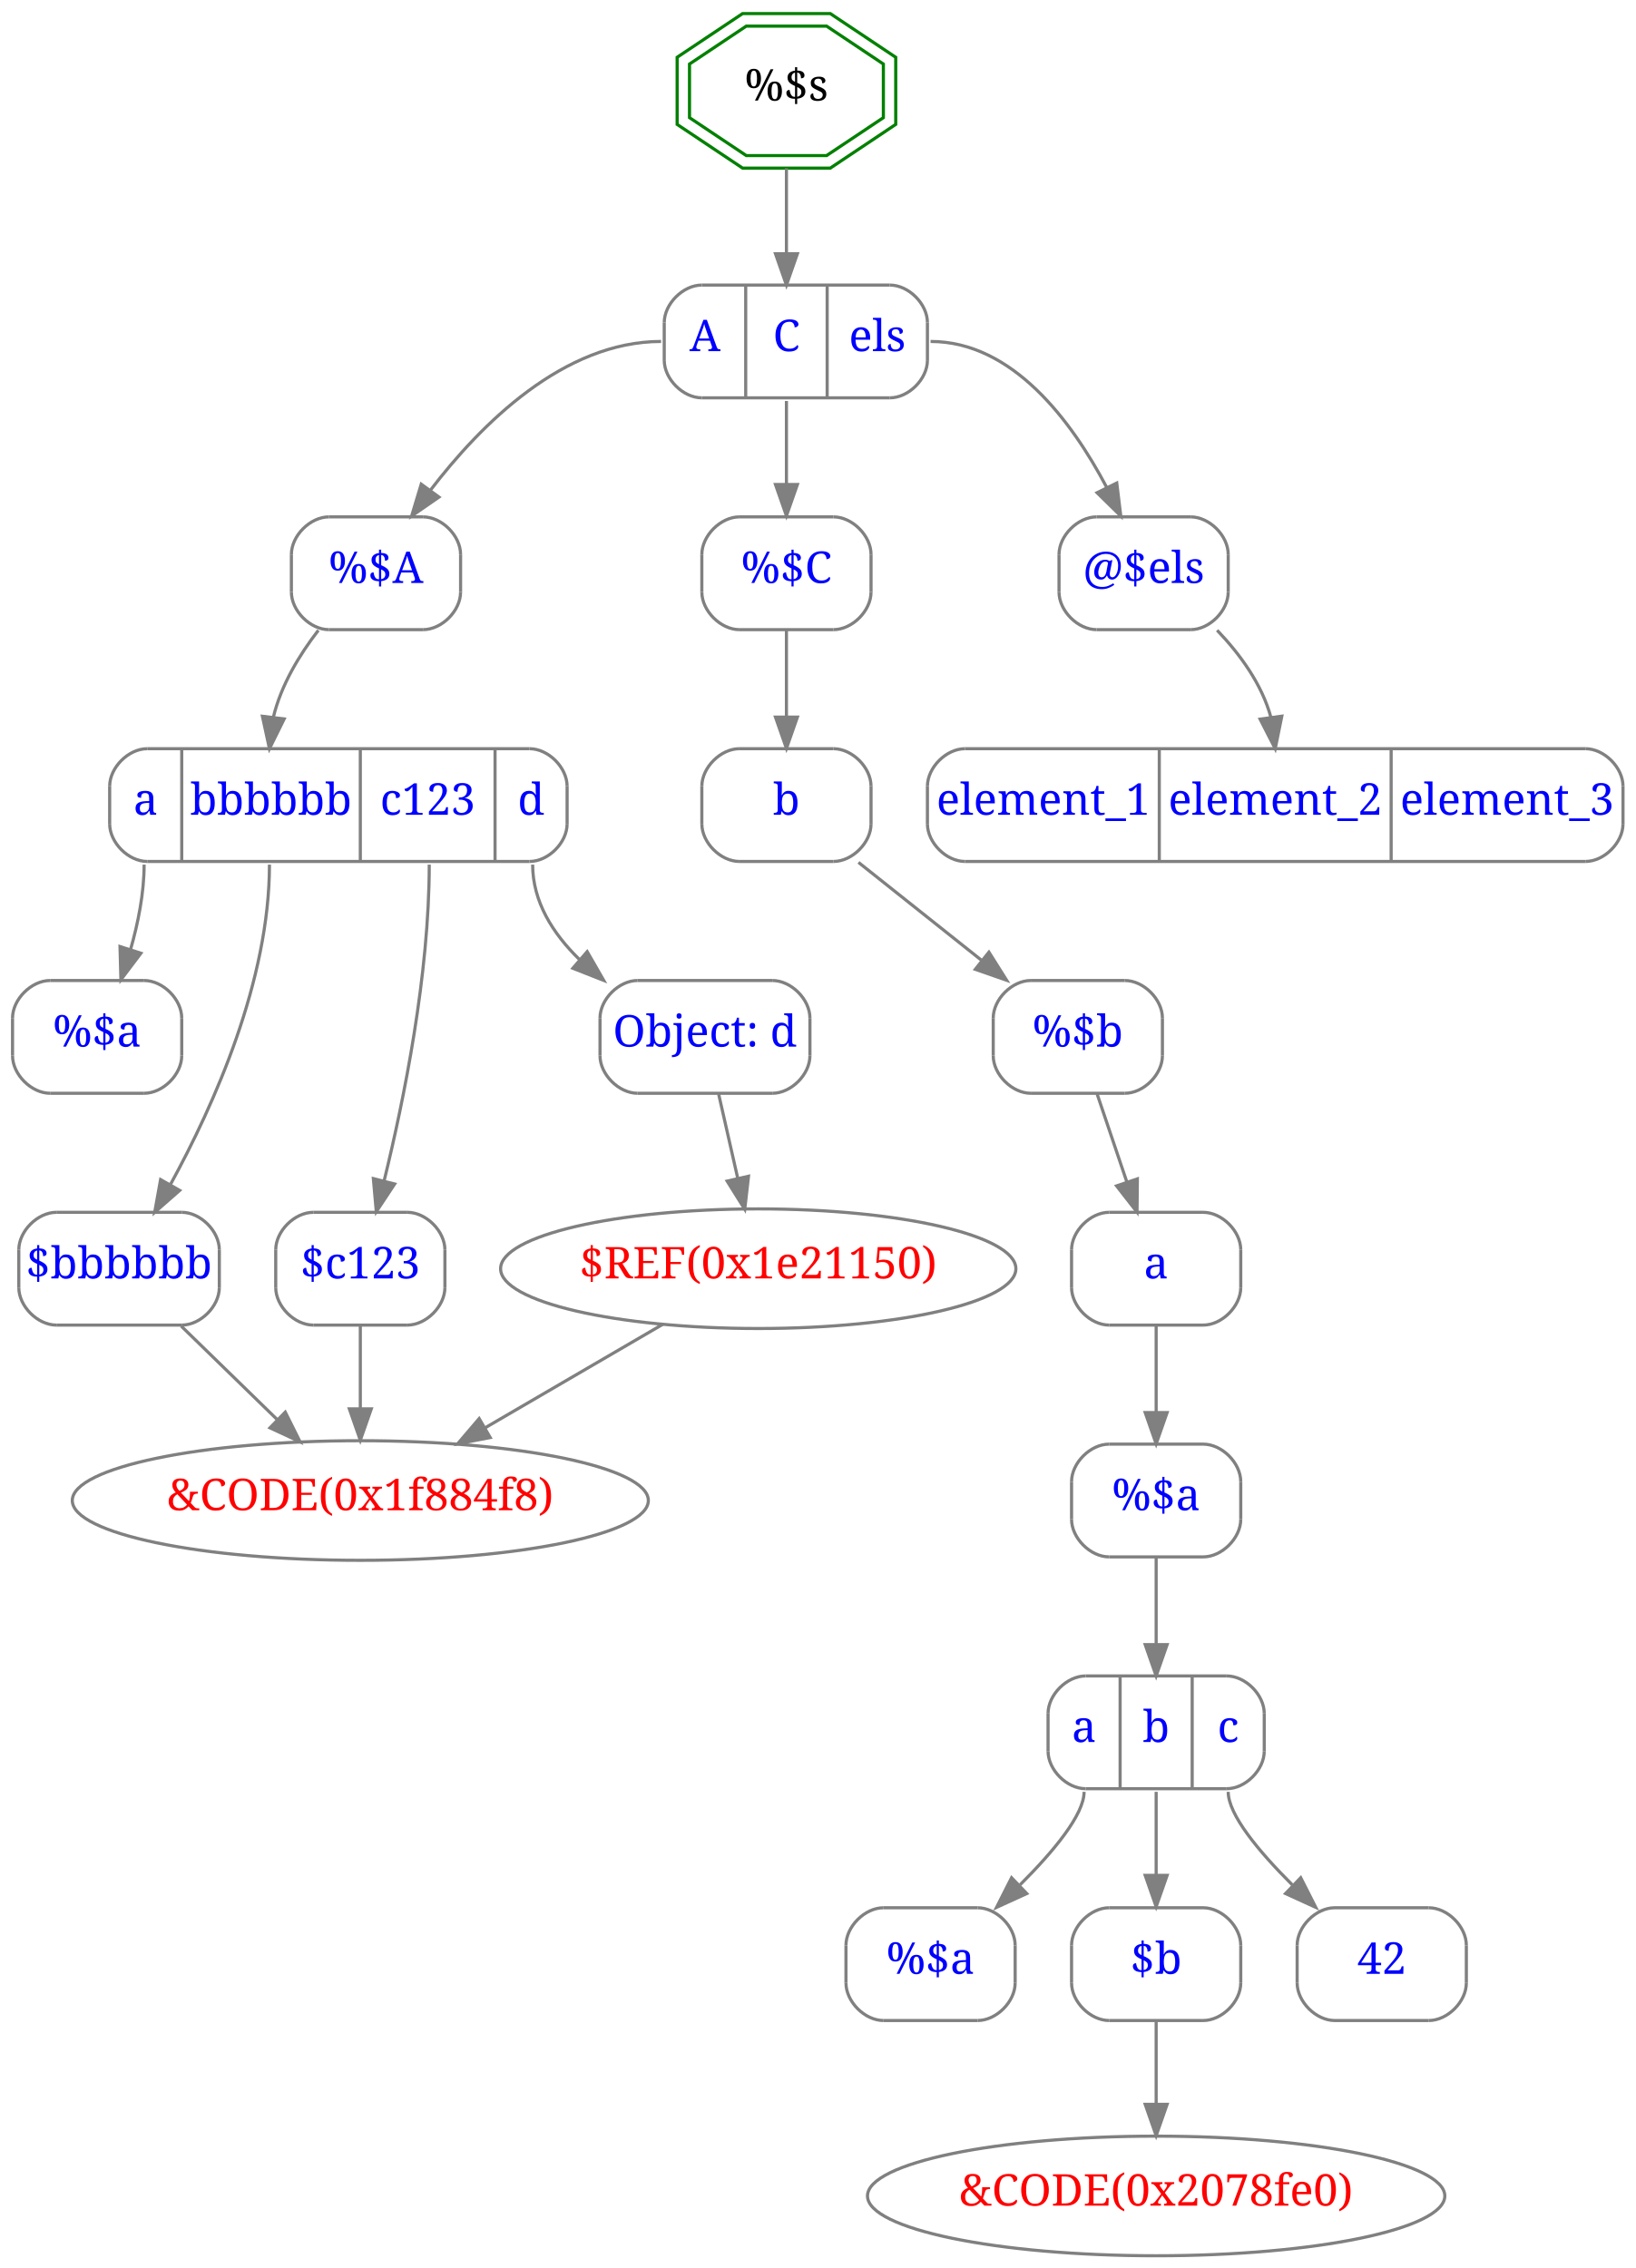
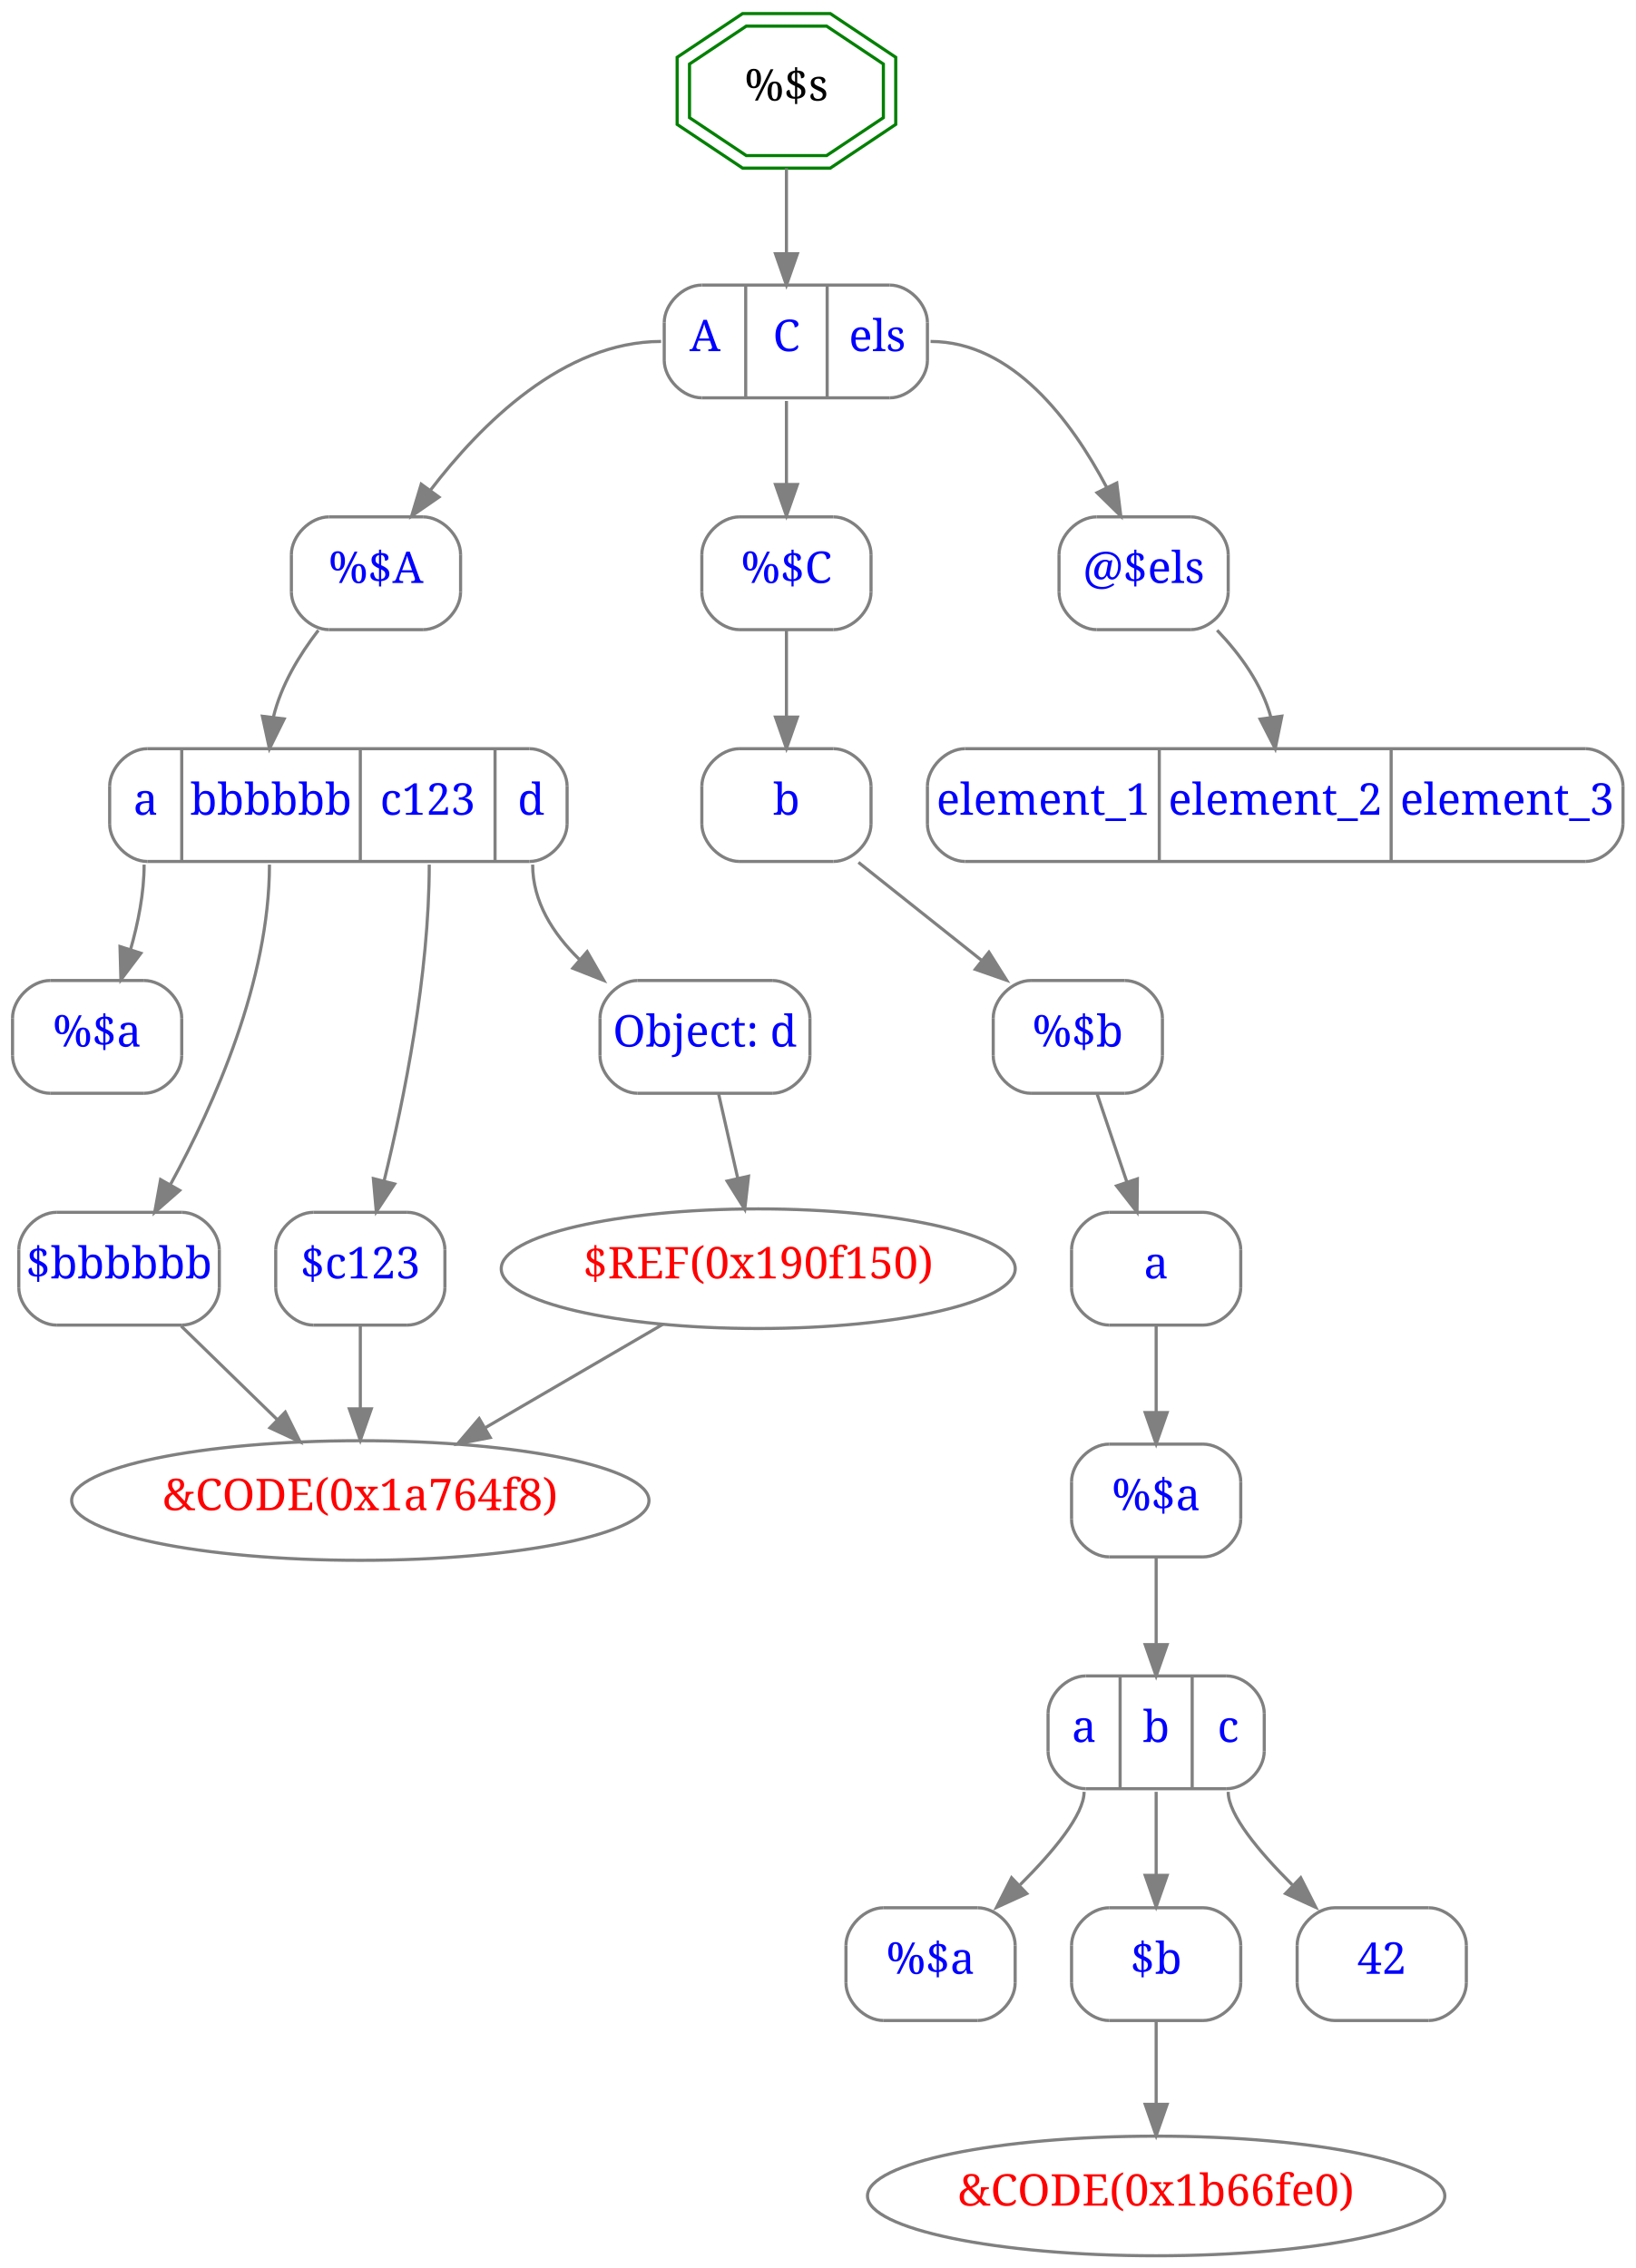
<svg xmlns="http://www.w3.org/2000/svg" width="522pt" height="724pt" viewBox="0.00 0.00 522.00 724.00">
  <g id="graph1" class="graph" transform="scale(1 1) rotate(0) translate(4 720)">
    <polygon fill="white" stroke="white" points="-4,5 -4,-720 519,-720 519,5 -4,5" />
    <g id="node1" class="node">
      <polygon fill="none" stroke="green" points="277.938,-682.44 277.938,-699.56 259.815,-711.665 234.185,-711.665 216.062,-699.56 216.062,-682.44 234.185,-670.335 259.815,-670.335 277.938,-682.44" />
      <polygon fill="none" stroke="green" points="281.882,-680.285 281.882,-701.715 260.997,-715.665 233.003,-715.665 212.118,-701.715 212.118,-680.285 233.003,-666.335 260.997,-666.335 281.882,-680.285" />
      <text text-anchor="middle" x="247" y="-687.9" font-family="Times Roman,serif" font-size="14.00">%$s</text>
    </g>
    <g id="node2" class="node">
      <polyline fill="none" stroke="grey" points="220,-593 280,-593 " />
      <path fill="none" stroke="grey" d="M280,-593C286,-593 292,-599 292,-605" />
      <polyline fill="none" stroke="grey" points="292,-605 292,-617 " />
      <path fill="none" stroke="grey" d="M292,-617C292,-623 286,-629 280,-629" />
      <polyline fill="none" stroke="grey" points="280,-629 220,-629 " />
      <path fill="none" stroke="grey" d="M220,-629C214,-629 208,-623 208,-617" />
      <polyline fill="none" stroke="grey" points="208,-617 208,-605 " />
      <path fill="none" stroke="grey" d="M208,-605C208,-599 214,-593 220,-593" />
      <text text-anchor="middle" x="221" y="-607.9" font-family="Times Roman,serif" font-size="14.00" fill="blue">A</text>
      <polyline fill="none" stroke="grey" points="234,-593 234,-629 " />
      <text text-anchor="middle" x="247" y="-607.9" font-family="Times Roman,serif" font-size="14.00" fill="blue">C</text>
      <polyline fill="none" stroke="grey" points="260,-593 260,-629 " />
      <text text-anchor="middle" x="276" y="-607.9" font-family="Times Roman,serif" font-size="14.00" fill="blue">els</text>
    </g>
    <g id="edge2" class="edge">
      <path fill="none" stroke="grey" d="M247,-666.261C247,-658.012 247,-648.558 247,-639.298" />
      <polygon fill="grey" stroke="grey" points="250.5,-639 247,-629 243.5,-639 250.5,-639" />
    </g>
    <g id="node4" class="node">
      <polyline fill="none" stroke="grey" points="101,-519 131,-519 " />
      <path fill="none" stroke="grey" d="M131,-519C137,-519 143,-525 143,-531" />
      <polyline fill="none" stroke="grey" points="143,-531 143,-543 " />
      <path fill="none" stroke="grey" d="M143,-543C143,-549 137,-555 131,-555" />
      <polyline fill="none" stroke="grey" points="131,-555 101,-555 " />
      <path fill="none" stroke="grey" d="M101,-555C95,-555 89,-549 89,-543" />
      <polyline fill="none" stroke="grey" points="89,-543 89,-531 " />
      <path fill="none" stroke="grey" d="M89,-531C89,-525 95,-519 101,-519" />
      <text text-anchor="middle" x="116" y="-533.9" font-family="Times Roman,serif" font-size="14.00" fill="blue">%$A</text>
    </g>
    <g id="edge4" class="edge">
      <path fill="none" stroke="grey" d="M207,-611C175.9,-611 149.52,-584.662 133.296,-563.412" />
      <polygon fill="grey" stroke="grey" points="136.1,-561.317 127.385,-555.292 130.441,-565.437 136.1,-561.317" />
    </g>
    <g id="node22" class="node">
      <polyline fill="none" stroke="grey" points="232,-519 262,-519 " />
      <path fill="none" stroke="grey" d="M262,-519C268,-519 274,-525 274,-531" />
      <polyline fill="none" stroke="grey" points="274,-531 274,-543 " />
      <path fill="none" stroke="grey" d="M274,-543C274,-549 268,-555 262,-555" />
      <polyline fill="none" stroke="grey" points="262,-555 232,-555 " />
      <path fill="none" stroke="grey" d="M232,-555C226,-555 220,-549 220,-543" />
      <polyline fill="none" stroke="grey" points="220,-543 220,-531 " />
      <path fill="none" stroke="grey" d="M220,-531C220,-525 226,-519 232,-519" />
      <text text-anchor="middle" x="247" y="-533.9" font-family="Times Roman,serif" font-size="14.00" fill="blue">%$C</text>
    </g>
    <g id="edge24" class="edge">
      <path fill="none" stroke="grey" d="M247,-592C247,-583.406 247,-574.057 247,-565.546" />
      <polygon fill="grey" stroke="grey" points="250.5,-565.333 247,-555.333 243.5,-565.333 250.5,-565.333" />
    </g>
    <g id="node42" class="node">
      <polyline fill="none" stroke="grey" points="346,-519 376,-519 " />
      <path fill="none" stroke="grey" d="M376,-519C382,-519 388,-525 388,-531" />
      <polyline fill="none" stroke="grey" points="388,-531 388,-543 " />
      <path fill="none" stroke="grey" d="M388,-543C388,-549 382,-555 376,-555" />
      <polyline fill="none" stroke="grey" points="376,-555 346,-555 " />
      <path fill="none" stroke="grey" d="M346,-555C340,-555 334,-549 334,-543" />
      <polyline fill="none" stroke="grey" points="334,-543 334,-531 " />
      <path fill="none" stroke="grey" d="M334,-531C334,-525 340,-519 346,-519" />
      <text text-anchor="middle" x="361" y="-533.9" font-family="Times Roman,serif" font-size="14.00" fill="blue">@$els</text>
    </g>
    <g id="edge44" class="edge">
      <path fill="none" stroke="grey" d="M293,-611C319.176,-611 338.025,-585.586 349.146,-564.545" />
      <polygon fill="grey" stroke="grey" points="352.425,-565.809 353.71,-555.292 346.147,-562.712 352.425,-565.809" />
    </g>
    <g id="node6" class="node">
      <polyline fill="none" stroke="grey" points="43,-445 165,-445 " />
      <path fill="none" stroke="grey" d="M165,-445C171,-445 177,-451 177,-457" />
      <polyline fill="none" stroke="grey" points="177,-457 177,-469 " />
      <path fill="none" stroke="grey" d="M177,-469C177,-475 171,-481 165,-481" />
      <polyline fill="none" stroke="grey" points="165,-481 43,-481 " />
      <path fill="none" stroke="grey" d="M43,-481C37,-481 31,-475 31,-469" />
      <polyline fill="none" stroke="grey" points="31,-469 31,-457 " />
      <path fill="none" stroke="grey" d="M31,-457C31,-451 37,-445 43,-445" />
      <text text-anchor="middle" x="42.5" y="-459.9" font-family="Times Roman,serif" font-size="14.00" fill="blue">a</text>
      <polyline fill="none" stroke="grey" points="54,-445 54,-481 " />
      <text text-anchor="middle" x="82.5" y="-459.9" font-family="Times Roman,serif" font-size="14.00" fill="blue">bbbbbb</text>
      <polyline fill="none" stroke="grey" points="111,-445 111,-481 " />
      <text text-anchor="middle" x="132.5" y="-459.9" font-family="Times Roman,serif" font-size="14.00" fill="blue">c123</text>
      <polyline fill="none" stroke="grey" points="154,-445 154,-481 " />
      <text text-anchor="middle" x="165.5" y="-459.9" font-family="Times Roman,serif" font-size="14.00" fill="blue">d</text>
    </g>
    <g id="edge6" class="edge">
      <path fill="none" stroke="grey" d="M97.607,-518.796C91.536,-510.947 85.704,-501.296 83.235,-491.013" />
      <polygon fill="grey" stroke="grey" points="86.698,-490.497 82,-481 79.75,-491.353 86.698,-490.497" />
    </g>
    <g id="node8" class="node">
      <polyline fill="none" stroke="grey" points="12,-371 42,-371 " />
      <path fill="none" stroke="grey" d="M42,-371C48,-371 54,-377 54,-383" />
      <polyline fill="none" stroke="grey" points="54,-383 54,-395 " />
      <path fill="none" stroke="grey" d="M54,-395C54,-401 48,-407 42,-407" />
      <polyline fill="none" stroke="grey" points="42,-407 12,-407 " />
      <path fill="none" stroke="grey" d="M12,-407C6,-407 0,-401 0,-395" />
      <polyline fill="none" stroke="grey" points="0,-395 0,-383 " />
      <path fill="none" stroke="grey" d="M0,-383C0,-377 6,-371 12,-371" />
      <text text-anchor="middle" x="27" y="-385.9" font-family="Times Roman,serif" font-size="14.00" fill="blue">%$a</text>
    </g>
    <g id="edge8" class="edge">
      <path fill="none" stroke="grey" d="M42,-444C42,-434.966 40.093,-425.381 37.639,-416.788" />
      <polygon fill="grey" stroke="grey" points="40.968,-415.706 34.588,-407.247 34.3,-417.838 40.968,-415.706" />
    </g>
    <g id="node10" class="node">
      <polyline fill="none" stroke="grey" points="14,-297 54,-297 " />
      <path fill="none" stroke="grey" d="M54,-297C60,-297 66,-303 66,-309" />
      <polyline fill="none" stroke="grey" points="66,-309 66,-321 " />
      <path fill="none" stroke="grey" d="M66,-321C66,-327 60,-333 54,-333" />
      <polyline fill="none" stroke="grey" points="54,-333 14,-333 " />
      <path fill="none" stroke="grey" d="M14,-333C8,-333 2,-327 2,-321" />
      <polyline fill="none" stroke="grey" points="2,-321 2,-309 " />
      <path fill="none" stroke="grey" d="M2,-309C2,-303 8,-297 14,-297" />
      <text text-anchor="middle" x="34" y="-311.9" font-family="Times Roman,serif" font-size="14.00" fill="blue">$bbbbbb</text>
    </g>
    <g id="edge10" class="edge">
      <path fill="none" stroke="grey" d="M82,-444C82,-406.919 64.364,-367.394 50.472,-342.012" />
      <polygon fill="grey" stroke="grey" points="53.348,-339.989 45.375,-333.012 47.257,-343.438 53.348,-339.989" />
    </g>
    <g id="node14" class="node">
      <polyline fill="none" stroke="grey" points="96,-297 126,-297 " />
      <path fill="none" stroke="grey" d="M126,-297C132,-297 138,-303 138,-309" />
      <polyline fill="none" stroke="grey" points="138,-309 138,-321 " />
      <path fill="none" stroke="grey" d="M138,-321C138,-327 132,-333 126,-333" />
      <polyline fill="none" stroke="grey" points="126,-333 96,-333 " />
      <path fill="none" stroke="grey" d="M96,-333C90,-333 84,-327 84,-321" />
      <polyline fill="none" stroke="grey" points="84,-321 84,-309 " />
      <path fill="none" stroke="grey" d="M84,-309C84,-303 90,-297 96,-297" />
      <text text-anchor="middle" x="111" y="-311.9" font-family="Times Roman,serif" font-size="14.00" fill="blue">$c123</text>
    </g>
    <g id="edge14" class="edge">
      <path fill="none" stroke="grey" d="M133,-444C133,-408.856 124.967,-369.084 118.61,-343.108" />
      <polygon fill="grey" stroke="grey" points="121.95,-342.04 116.103,-333.205 115.164,-343.758 121.95,-342.04" />
    </g>
    <g id="node17" class="node">
      <polyline fill="none" stroke="grey" points="199.5,-371 242.5,-371 " />
      <path fill="none" stroke="grey" d="M242.5,-371C248.5,-371 254.5,-377 254.5,-383" />
      <polyline fill="none" stroke="grey" points="254.5,-383 254.5,-395 " />
      <path fill="none" stroke="grey" d="M254.5,-395C254.5,-401 248.5,-407 242.5,-407" />
      <polyline fill="none" stroke="grey" points="242.5,-407 199.5,-407 " />
      <path fill="none" stroke="grey" d="M199.5,-407C193.5,-407 187.5,-401 187.5,-395" />
      <polyline fill="none" stroke="grey" points="187.5,-395 187.5,-383 " />
      <path fill="none" stroke="grey" d="M187.5,-383C187.5,-377 193.5,-371 199.5,-371" />
      <text text-anchor="middle" x="221" y="-385.9" font-family="Times Roman,serif" font-size="14.00" fill="blue">Object: d</text>
    </g>
    <g id="edge18" class="edge">
      <path fill="none" stroke="grey" d="M166,-444C166,-432.198 172.41,-422.044 180.854,-413.788" />
      <polygon fill="grey" stroke="grey" points="183.404,-416.211 188.688,-407.028 178.831,-410.911 183.404,-416.211" />
    </g>
    <g id="node12" class="node">
-       <ellipse fill="none" stroke="grey" cx="111" cy="-241" rx="91.924" ry="19.092" />
-       <text text-anchor="middle" x="111" y="-237.9" font-family="Times Roman,serif" font-size="14.00" fill="red">&amp;CODE(0x1f884f8)</text>
+       <ellipse fill="none" stroke="grey" cx="111" cy="-241" rx="92.13" ry="19.092" />
+       <text text-anchor="middle" x="111" y="-237.9" font-family="Times Roman,serif" font-size="14.00" fill="red">&amp;CODE(0x1a764f8)</text>
    </g>
    <g id="edge12" class="edge">
      <path fill="none" stroke="grey" d="M53.829,-296.686C63.133,-287.624 74.355,-276.693 84.384,-266.924" />
      <polygon fill="grey" stroke="grey" points="87.048,-269.215 91.77,-259.731 82.164,-264.201 87.048,-269.215" />
    </g>
    <g id="edge16" class="edge">
      <path fill="none" stroke="grey" d="M111,-296.686C111,-288.725 111,-279.321 111,-270.53" />
      <polygon fill="grey" stroke="grey" points="114.5,-270.249 111,-260.249 107.5,-270.249 114.5,-270.249" />
    </g>
    <g id="node19" class="node">
-       <ellipse fill="none" stroke="grey" cx="238" cy="-315" rx="82.23" ry="19.092" />
-       <text text-anchor="middle" x="238" y="-311.9" font-family="Times Roman,serif" font-size="14.00" fill="red">$REF(0x1e21150)</text>
+       <ellipse fill="none" stroke="grey" cx="238" cy="-315" rx="82.024" ry="19.092" />
+       <text text-anchor="middle" x="238" y="-311.9" font-family="Times Roman,serif" font-size="14.00" fill="red">$REF(0x190f150)</text>
    </g>
    <g id="edge20" class="edge">
      <path fill="none" stroke="grey" d="M225.378,-370.686C227.236,-362.487 229.442,-352.757 231.485,-343.743" />
      <polygon fill="grey" stroke="grey" points="234.899,-344.516 233.696,-333.989 228.072,-342.968 234.899,-344.516" />
    </g>
    <g id="edge22" class="edge">
      <path fill="none" stroke="grey" d="M207.58,-297.275C190.553,-287.354 169.124,-274.867 150.779,-264.178" />
      <polygon fill="grey" stroke="grey" points="152.456,-261.105 142.054,-259.094 148.932,-267.153 152.456,-261.105" />
    </g>
    <g id="node24" class="node">
      <polyline fill="none" stroke="grey" points="232,-445 262,-445 " />
      <path fill="none" stroke="grey" d="M262,-445C268,-445 274,-451 274,-457" />
      <polyline fill="none" stroke="grey" points="274,-457 274,-469 " />
      <path fill="none" stroke="grey" d="M274,-469C274,-475 268,-481 262,-481" />
      <polyline fill="none" stroke="grey" points="262,-481 232,-481 " />
      <path fill="none" stroke="grey" d="M232,-481C226,-481 220,-475 220,-469" />
      <polyline fill="none" stroke="grey" points="220,-469 220,-457 " />
      <path fill="none" stroke="grey" d="M220,-457C220,-451 226,-445 232,-445" />
      <text text-anchor="middle" x="247" y="-459.9" font-family="Times Roman,serif" font-size="14.00" fill="blue">b</text>
    </g>
    <g id="edge26" class="edge">
      <path fill="none" stroke="grey" d="M247,-518.708C247,-510.464 247,-500.538 247,-491.362" />
      <polygon fill="grey" stroke="grey" points="250.5,-491.082 247,-481.082 243.5,-491.082 250.5,-491.082" />
    </g>
    <g id="node26" class="node">
      <polyline fill="none" stroke="grey" points="325,-371 355,-371 " />
      <path fill="none" stroke="grey" d="M355,-371C361,-371 367,-377 367,-383" />
      <polyline fill="none" stroke="grey" points="367,-383 367,-395 " />
      <path fill="none" stroke="grey" d="M367,-395C367,-401 361,-407 355,-407" />
      <polyline fill="none" stroke="grey" points="355,-407 325,-407 " />
      <path fill="none" stroke="grey" d="M325,-407C319,-407 313,-401 313,-395" />
      <polyline fill="none" stroke="grey" points="313,-395 313,-383 " />
      <path fill="none" stroke="grey" d="M313,-383C313,-377 319,-371 325,-371" />
      <text text-anchor="middle" x="340" y="-385.9" font-family="Times Roman,serif" font-size="14.00" fill="blue">%$b</text>
    </g>
    <g id="edge28" class="edge">
      <path fill="none" stroke="grey" d="M269.989,-444.708C281.814,-435.299 296.392,-423.699 309.179,-413.525" />
      <polygon fill="grey" stroke="grey" points="311.63,-416.047 317.276,-407.082 307.271,-410.569 311.63,-416.047" />
    </g>
    <g id="node28" class="node">
      <polyline fill="none" stroke="grey" points="350,-297 380,-297 " />
      <path fill="none" stroke="grey" d="M380,-297C386,-297 392,-303 392,-309" />
      <polyline fill="none" stroke="grey" points="392,-309 392,-321 " />
      <path fill="none" stroke="grey" d="M392,-321C392,-327 386,-333 380,-333" />
      <polyline fill="none" stroke="grey" points="380,-333 350,-333 " />
      <path fill="none" stroke="grey" d="M350,-333C344,-333 338,-327 338,-321" />
      <polyline fill="none" stroke="grey" points="338,-321 338,-309 " />
      <path fill="none" stroke="grey" d="M338,-309C338,-303 344,-297 350,-297" />
      <text text-anchor="middle" x="365" y="-311.9" font-family="Times Roman,serif" font-size="14.00" fill="blue">a</text>
    </g>
    <g id="edge30" class="edge">
      <path fill="none" stroke="grey" d="M346.18,-370.708C349.026,-362.284 352.464,-352.105 355.62,-342.765" />
      <polygon fill="grey" stroke="grey" points="359.006,-343.676 358.891,-333.082 352.375,-341.435 359.006,-343.676" />
    </g>
    <g id="node30" class="node">
      <polyline fill="none" stroke="grey" points="350,-223 380,-223 " />
      <path fill="none" stroke="grey" d="M380,-223C386,-223 392,-229 392,-235" />
      <polyline fill="none" stroke="grey" points="392,-235 392,-247 " />
      <path fill="none" stroke="grey" d="M392,-247C392,-253 386,-259 380,-259" />
      <polyline fill="none" stroke="grey" points="380,-259 350,-259 " />
      <path fill="none" stroke="grey" d="M350,-259C344,-259 338,-253 338,-247" />
      <polyline fill="none" stroke="grey" points="338,-247 338,-235 " />
      <path fill="none" stroke="grey" d="M338,-235C338,-229 344,-223 350,-223" />
      <text text-anchor="middle" x="365" y="-237.9" font-family="Times Roman,serif" font-size="14.00" fill="blue">%$a</text>
    </g>
    <g id="edge32" class="edge">
      <path fill="none" stroke="grey" d="M365,-296.708C365,-288.464 365,-278.538 365,-269.362" />
      <polygon fill="grey" stroke="grey" points="368.5,-269.082 365,-259.082 361.5,-269.082 368.5,-269.082" />
    </g>
    <g id="node32" class="node">
      <polyline fill="none" stroke="grey" points="342.5,-149 387.5,-149 " />
      <path fill="none" stroke="grey" d="M387.5,-149C393.5,-149 399.5,-155 399.5,-161" />
      <polyline fill="none" stroke="grey" points="399.5,-161 399.5,-173 " />
      <path fill="none" stroke="grey" d="M399.5,-173C399.5,-179 393.5,-185 387.5,-185" />
      <polyline fill="none" stroke="grey" points="387.5,-185 342.5,-185 " />
      <path fill="none" stroke="grey" d="M342.5,-185C336.5,-185 330.5,-179 330.5,-173" />
      <polyline fill="none" stroke="grey" points="330.5,-173 330.5,-161 " />
      <path fill="none" stroke="grey" d="M330.5,-161C330.5,-155 336.5,-149 342.5,-149" />
      <text text-anchor="middle" x="342" y="-163.9" font-family="Times Roman,serif" font-size="14.00" fill="blue">a</text>
      <polyline fill="none" stroke="grey" points="353.5,-149 353.5,-185 " />
      <text text-anchor="middle" x="365" y="-163.9" font-family="Times Roman,serif" font-size="14.00" fill="blue">b</text>
      <polyline fill="none" stroke="grey" points="376.5,-149 376.5,-185 " />
      <text text-anchor="middle" x="388" y="-163.9" font-family="Times Roman,serif" font-size="14.00" fill="blue">c</text>
    </g>
    <g id="edge34" class="edge">
      <path fill="none" stroke="grey" d="M365,-222.74C365,-214.628 365,-204.855 365,-195.258" />
      <polygon fill="grey" stroke="grey" points="368.5,-195 365,-185 361.5,-195 368.5,-195" />
    </g>
    <g id="node34" class="node">
      <polyline fill="none" stroke="grey" points="278,-75 308,-75 " />
      <path fill="none" stroke="grey" d="M308,-75C314,-75 320,-81 320,-87" />
      <polyline fill="none" stroke="grey" points="320,-87 320,-99 " />
      <path fill="none" stroke="grey" d="M320,-99C320,-105 314,-111 308,-111" />
      <polyline fill="none" stroke="grey" points="308,-111 278,-111 " />
      <path fill="none" stroke="grey" d="M278,-111C272,-111 266,-105 266,-99" />
      <polyline fill="none" stroke="grey" points="266,-99 266,-87 " />
      <path fill="none" stroke="grey" d="M266,-87C266,-81 272,-75 278,-75" />
      <text text-anchor="middle" x="293" y="-89.9" font-family="Times Roman,serif" font-size="14.00" fill="blue">%$a</text>
    </g>
    <g id="edge36" class="edge">
      <path fill="none" stroke="grey" d="M342,-148C342,-140.727 332.326,-129.058 321.574,-118.336" />
      <polygon fill="grey" stroke="grey" points="323.704,-115.528 314.065,-111.13 318.857,-120.579 323.704,-115.528" />
    </g>
    <g id="node36" class="node">
      <polyline fill="none" stroke="grey" points="350,-75 380,-75 " />
      <path fill="none" stroke="grey" d="M380,-75C386,-75 392,-81 392,-87" />
      <polyline fill="none" stroke="grey" points="392,-87 392,-99 " />
      <path fill="none" stroke="grey" d="M392,-99C392,-105 386,-111 380,-111" />
      <polyline fill="none" stroke="grey" points="380,-111 350,-111 " />
      <path fill="none" stroke="grey" d="M350,-111C344,-111 338,-105 338,-99" />
      <polyline fill="none" stroke="grey" points="338,-99 338,-87 " />
      <path fill="none" stroke="grey" d="M338,-87C338,-81 344,-75 350,-75" />
      <text text-anchor="middle" x="365" y="-89.9" font-family="Times Roman,serif" font-size="14.00" fill="blue">$b</text>
    </g>
    <g id="edge38" class="edge">
      <path fill="none" stroke="grey" d="M365,-148C365,-139.406 365,-130.057 365,-121.546" />
      <polygon fill="grey" stroke="grey" points="368.5,-121.333 365,-111.333 361.5,-121.333 368.5,-121.333" />
    </g>
    <g id="node40" class="node">
      <polyline fill="none" stroke="grey" points="422,-75 452,-75 " />
      <path fill="none" stroke="grey" d="M452,-75C458,-75 464,-81 464,-87" />
      <polyline fill="none" stroke="grey" points="464,-87 464,-99 " />
      <path fill="none" stroke="grey" d="M464,-99C464,-105 458,-111 452,-111" />
      <polyline fill="none" stroke="grey" points="452,-111 422,-111 " />
      <path fill="none" stroke="grey" d="M422,-111C416,-111 410,-105 410,-99" />
      <polyline fill="none" stroke="grey" points="410,-99 410,-87 " />
      <path fill="none" stroke="grey" d="M410,-87C410,-81 416,-75 422,-75" />
      <text text-anchor="middle" x="437" y="-89.9" font-family="Times Roman,serif" font-size="14.00" fill="blue">42</text>
    </g>
    <g id="edge42" class="edge">
      <path fill="none" stroke="grey" d="M388,-148C388,-140.727 397.674,-129.058 408.426,-118.336" />
      <polygon fill="grey" stroke="grey" points="411.143,-120.579 415.935,-111.13 406.296,-115.528 411.143,-120.579" />
    </g>
    <g id="node38" class="node">
      <ellipse fill="none" stroke="grey" cx="365" cy="-19" rx="92.13" ry="19.092" />
-       <text text-anchor="middle" x="365" y="-15.9" font-family="Times Roman,serif" font-size="14.00" fill="red">&amp;CODE(0x2078fe0)</text>
+       <text text-anchor="middle" x="365" y="-15.9" font-family="Times Roman,serif" font-size="14.00" fill="red">&amp;CODE(0x1b66fe0)</text>
    </g>
    <g id="edge40" class="edge">
      <path fill="none" stroke="grey" d="M365,-74.686C365,-66.725 365,-57.321 365,-48.53" />
      <polygon fill="grey" stroke="grey" points="368.5,-48.249 365,-38.249 361.5,-48.249 368.5,-48.249" />
    </g>
    <g id="node44" class="node">
      <polyline fill="none" stroke="grey" points="304,-445 502,-445 " />
      <path fill="none" stroke="grey" d="M502,-445C508,-445 514,-451 514,-457" />
      <polyline fill="none" stroke="grey" points="514,-457 514,-469 " />
      <path fill="none" stroke="grey" d="M514,-469C514,-475 508,-481 502,-481" />
      <polyline fill="none" stroke="grey" points="502,-481 304,-481 " />
      <path fill="none" stroke="grey" d="M304,-481C298,-481 292,-475 292,-469" />
      <polyline fill="none" stroke="grey" points="292,-469 292,-457 " />
      <path fill="none" stroke="grey" d="M292,-457C292,-451 298,-445 304,-445" />
      <text text-anchor="middle" x="329" y="-459.9" font-family="Times Roman,serif" font-size="14.00" fill="blue">element_1</text>
      <polyline fill="none" stroke="grey" points="366,-445 366,-481 " />
      <text text-anchor="middle" x="403" y="-459.9" font-family="Times Roman,serif" font-size="14.00" fill="blue">element_2</text>
      <polyline fill="none" stroke="grey" points="440,-445 440,-481 " />
      <text text-anchor="middle" x="477" y="-459.9" font-family="Times Roman,serif" font-size="14.00" fill="blue">element_3</text>
    </g>
    <g id="edge46" class="edge">
      <path fill="none" stroke="grey" d="M384.456,-518.812C391.822,-511.107 398.779,-501.538 401.635,-490.966" />
      <polygon fill="grey" stroke="grey" points="405.111,-491.382 403,-481 398.176,-490.433 405.111,-491.382" />
    </g>
  </g>
</svg>
